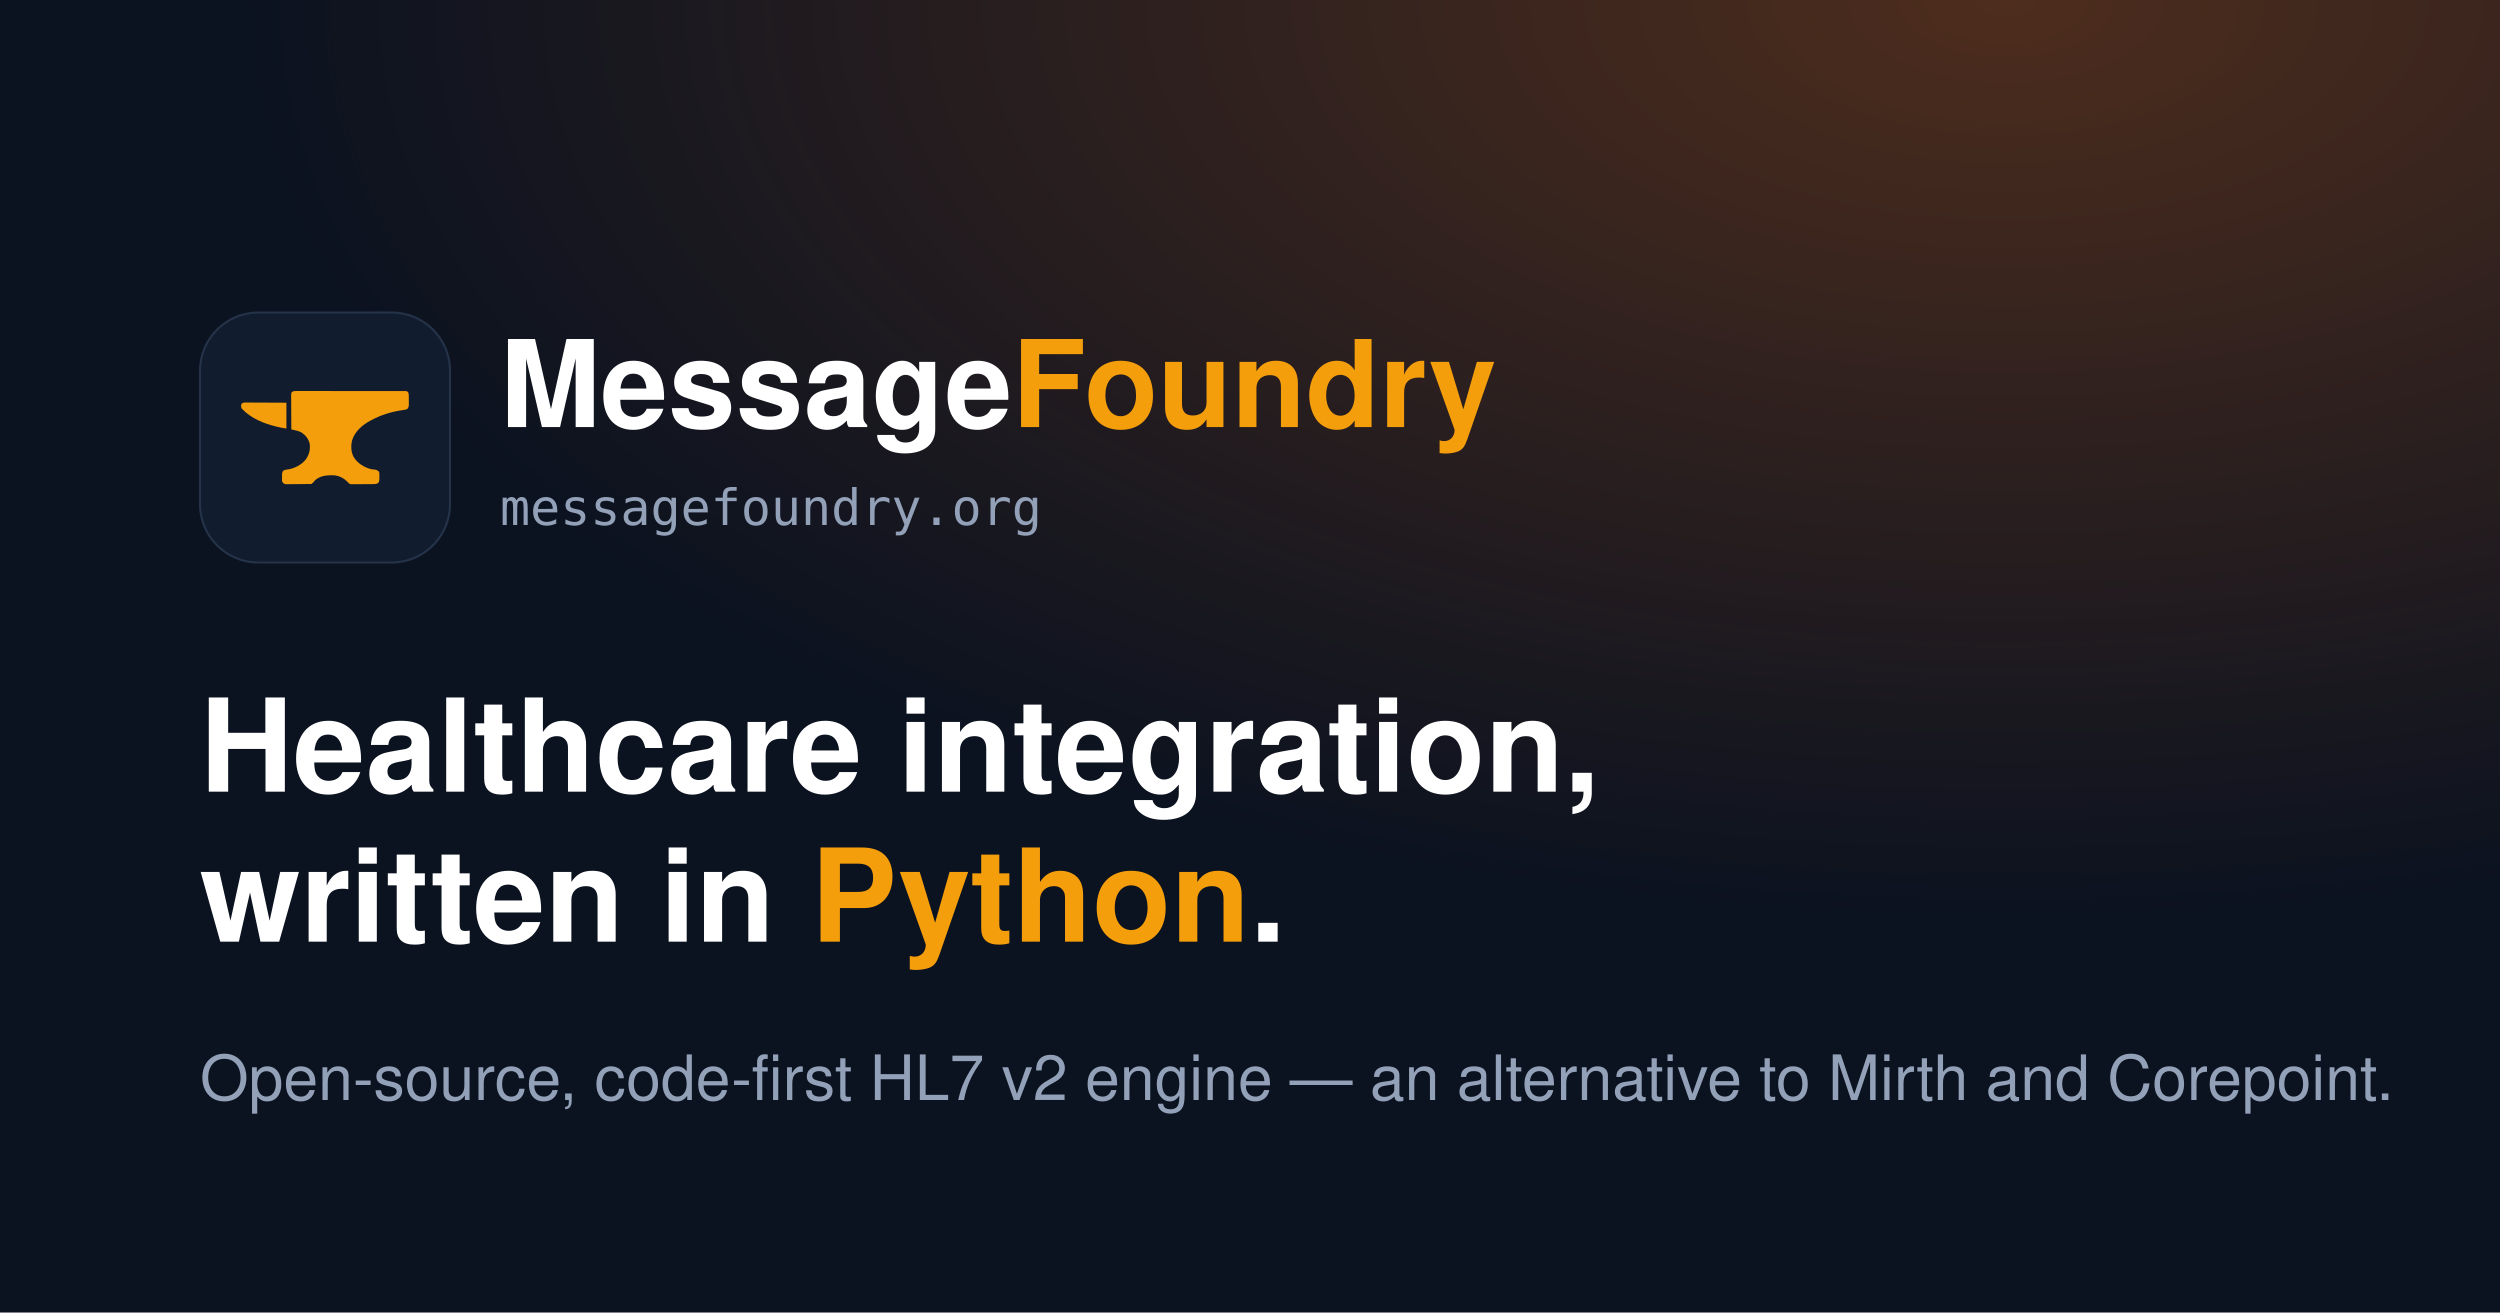
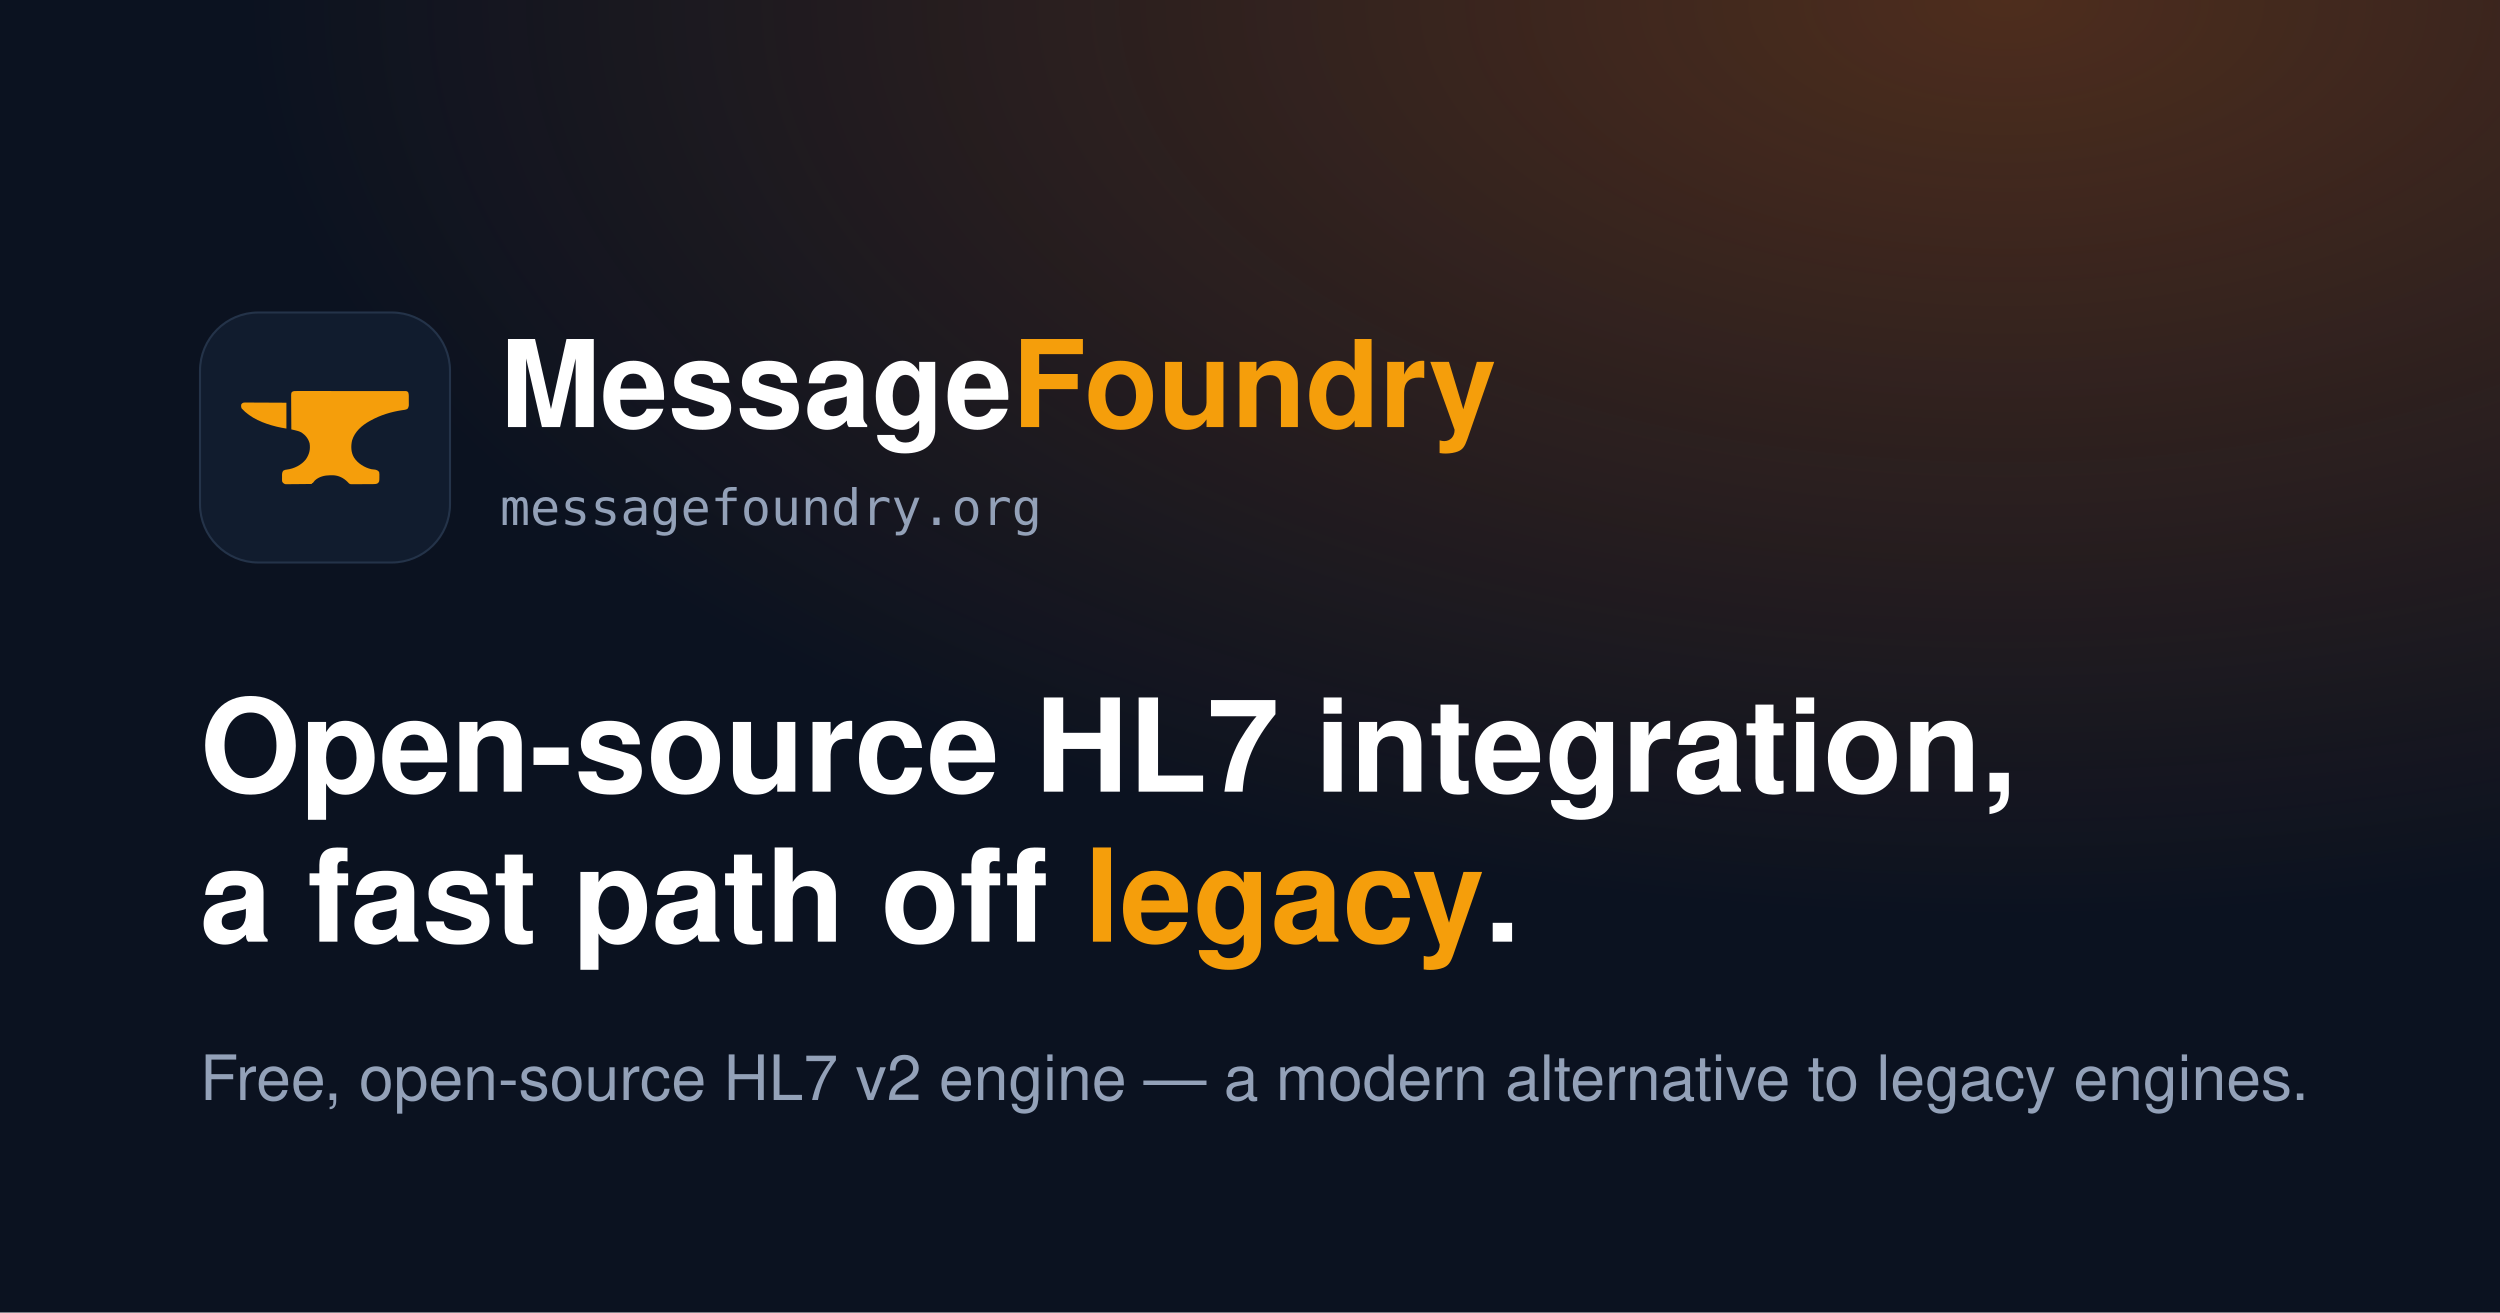
<svg xmlns="http://www.w3.org/2000/svg" viewBox="0 0 1200 630" role="img" aria-label="MessageFoundry — open-source HL7 v2 integration engine">
  <defs>
    <linearGradient id="g" x1="0" y1="0" x2="1" y2="1">
      <stop offset="0" stop-color="#f59e0b" />
      <stop offset="1" stop-color="#f97316" />
    </linearGradient>
    <radialGradient id="glow" cx="80%" cy="0%" r="70%">
      <stop offset="0" stop-color="#f97316" stop-opacity="0.28" />
      <stop offset="1" stop-color="#f97316" stop-opacity="0" />
    </radialGradient>
  </defs>
  <rect width="1200" height="630" fill="#0b1220" />
  <rect width="1200" height="630" fill="url(#glow)" />
  <g transform="translate(96,150)">
    <rect x="0" y="0" width="120" height="120" rx="28" fill="#111c2e" stroke="#243349" />
    <svg x="18" y="36" width="84" height="48" viewBox="40.3 130.9 425.5 243.7" preserveAspectRatio="xMidYMid meet" fill="#f59e0b">
      <path d="M0 0 C1.705 -0.008 1.705 -0.008 3.444 -0.017 C7.267 -0.03 11.089 -0.015 14.911 -0.001 C17.646 -0.002 20.38 -0.01 23.115 -0.017 C29.78 -0.031 36.444 -0.023 43.109 -0.008 C50.867 0.009 58.624 0.005 66.382 0.002 C80.22 -0.004 94.058 0.01 107.897 0.035 C121.332 0.059 134.768 0.066 148.204 0.055 C162.828 0.044 177.451 0.042 192.074 0.056 C193.633 0.058 195.191 0.059 196.75 0.061 C197.517 0.062 198.283 0.062 199.073 0.063 C204.484 0.068 209.895 0.066 215.306 0.062 C221.897 0.057 228.487 0.063 235.078 0.083 C238.442 0.093 241.807 0.096 245.171 0.09 C248.813 0.084 252.455 0.096 256.097 0.114 C257.168 0.108 258.238 0.102 259.34 0.095 C260.798 0.108 260.798 0.108 262.286 0.121 C263.127 0.122 263.968 0.123 264.835 0.124 C267.506 0.593 268.357 1.366 269.985 3.501 C271.757 8.816 271.211 14.559 271.225 20.125 C271.235 22.361 271.266 24.597 271.298 26.833 C271.304 28.262 271.309 29.69 271.313 31.118 C271.323 32.414 271.332 33.709 271.342 35.044 C270.962 38.722 270.211 40.585 267.985 43.501 C263.87 45.848 259.237 46.133 254.61 46.751 C228.59 50.608 202.004 58.681 178.985 71.501 C177.937 72.063 176.889 72.625 175.809 73.204 C156.781 83.767 139.437 99.032 132.985 120.501 C129.82 134.589 130.284 150.084 137.985 162.501 C146.966 176.452 163.818 186.822 179.985 190.501 C183.279 190.952 186.563 191.366 189.872 191.681 C193.833 192.725 196.726 194.051 198.985 197.501 C199.787 201.193 199.688 204.74 199.548 208.501 C199.546 209.486 199.544 210.471 199.542 211.486 C199.374 220.672 199.374 220.672 195.985 224.501 C192.562 226.706 189.664 226.77 185.644 226.808 C183.716 226.832 183.716 226.832 181.75 226.856 C180.351 226.862 178.951 226.868 177.552 226.872 C176.112 226.881 174.672 226.89 173.233 226.9 C170.218 226.916 167.202 226.924 164.187 226.927 C160.329 226.932 156.472 226.97 152.613 227.015 C149.641 227.045 146.668 227.052 143.696 227.053 C142.274 227.058 140.851 227.07 139.429 227.091 C137.438 227.118 135.447 227.11 133.456 227.101 C132.325 227.106 131.193 227.111 130.027 227.116 C126.039 226.31 124.593 224.542 121.985 221.501 C112.299 211.683 100.239 205.705 86.337 205.236 C84.761 205.226 83.186 205.232 81.61 205.251 C80.358 205.266 80.358 205.266 79.08 205.281 C65.631 205.542 52.427 208.613 42.255 218.029 C40.908 219.581 39.605 221.172 38.368 222.814 C37.912 223.371 37.455 223.927 36.985 224.501 C36.325 224.501 35.665 224.501 34.985 224.501 C34.985 225.161 34.985 225.821 34.985 226.501 C26.336 226.617 17.687 226.706 9.037 226.76 C5.02 226.786 1.004 226.822 -3.012 226.878 C-6.89 226.933 -10.766 226.963 -14.644 226.976 C-16.122 226.985 -17.6 227.003 -19.078 227.03 C-21.152 227.066 -23.223 227.071 -25.297 227.069 C-26.476 227.08 -27.655 227.091 -28.87 227.102 C-32.959 226.321 -34.439 224.699 -37.015 221.501 C-37.662 218.81 -37.662 218.81 -37.679 215.939 C-37.685 214.895 -37.692 213.85 -37.698 212.775 C-37.679 211.694 -37.66 210.614 -37.64 209.501 C-37.659 208.421 -37.678 207.341 -37.698 206.228 C-37.668 201.354 -37.635 198.415 -34.855 194.318 C-31.687 192.292 -29.678 191.766 -25.952 191.439 C-8.434 189.271 9.25 180.585 20.36 166.564 C28.645 154.544 31.783 142.253 29.556 127.693 C26.635 116.426 19.47 107.395 9.852 101.107 C4.514 98.112 -0.943 96.684 -6.862 95.357 C-7.648 95.176 -8.434 94.996 -9.243 94.81 C-11.166 94.369 -13.09 93.935 -15.015 93.501 C-15.107 81.966 -15.179 70.431 -15.222 58.896 C-15.243 53.54 -15.271 48.184 -15.317 42.828 C-15.36 37.66 -15.384 32.493 -15.394 27.325 C-15.402 25.352 -15.416 23.379 -15.438 21.407 C-15.467 18.646 -15.471 15.886 -15.469 13.125 C-15.49 11.898 -15.49 11.898 -15.512 10.647 C-15.489 7.454 -15.35 5.053 -13.673 2.291 C-9.394 -0.59 -5.043 -0.045 0 0 Z " transform="translate(186.0148,139.4988)" />
      <path d="M0 0 C1.034 -0.001 2.069 -0.001 3.135 -0.002 C6.555 0.001 9.974 0.032 13.394 0.063 C15.764 0.071 18.135 0.077 20.506 0.081 C26.747 0.096 32.987 0.135 39.228 0.179 C46.715 0.228 54.202 0.246 61.69 0.269 C73.065 0.308 84.44 0.385 95.815 0.454 C95.815 21.244 95.815 42.034 95.815 63.454 C88.362 62.212 81.076 60.962 73.753 59.204 C72.861 58.99 71.969 58.776 71.05 58.556 C40.21 50.977 8.682 38.355 -13.185 14.454 C-14.749 11.325 -14.882 7.843 -14.185 4.454 C-10.634 -0.912 -5.816 -0.086 0 0 Z " transform="translate(63.18457,167.5459)" />
    </svg>
  </g>
  <text x="240" y="205" font-family="Segoe UI, Helvetica, Arial, sans-serif" font-size="58" font-weight="800" fill="#ffffff">Message<tspan fill="#f59e0b">Foundry</tspan>
  </text>
  <text x="240" y="252" font-family="SFMono-Regular, Consolas, monospace" font-size="24" fill="#93a1b8">messagefoundry.org</text>
-   <text x="96" y="380" font-family="Segoe UI, Helvetica, Arial, sans-serif" font-size="62" font-weight="800" fill="#ffffff">Healthcare integration,</text>
-   <text x="96" y="452" font-family="Segoe UI, Helvetica, Arial, sans-serif" font-size="62" font-weight="800" fill="#ffffff">written in <tspan fill="#f59e0b">Python</tspan>.</text>
-   <text x="96" y="528" font-family="Segoe UI, Helvetica, Arial, sans-serif" font-size="30" fill="#93a1b8">Open-source, code-first HL7 v2 engine — an alternative to Mirth and Corepoint.</text>
+   <text x="96" y="380" font-family="Segoe UI, Helvetica, Arial, sans-serif" font-size="62" font-weight="800" fill="#ffffff">Open-source HL7 integration,</text>
+   <text x="96" y="452" font-family="Segoe UI, Helvetica, Arial, sans-serif" font-size="62" font-weight="800" fill="#ffffff">a fast path off <tspan fill="#f59e0b">legacy</tspan>.</text>
+   <text x="96" y="528" font-family="Segoe UI, Helvetica, Arial, sans-serif" font-size="30" fill="#93a1b8">Free, open-source HL7 v2 engine — a modern alternative to legacy engines.</text>
</svg>
